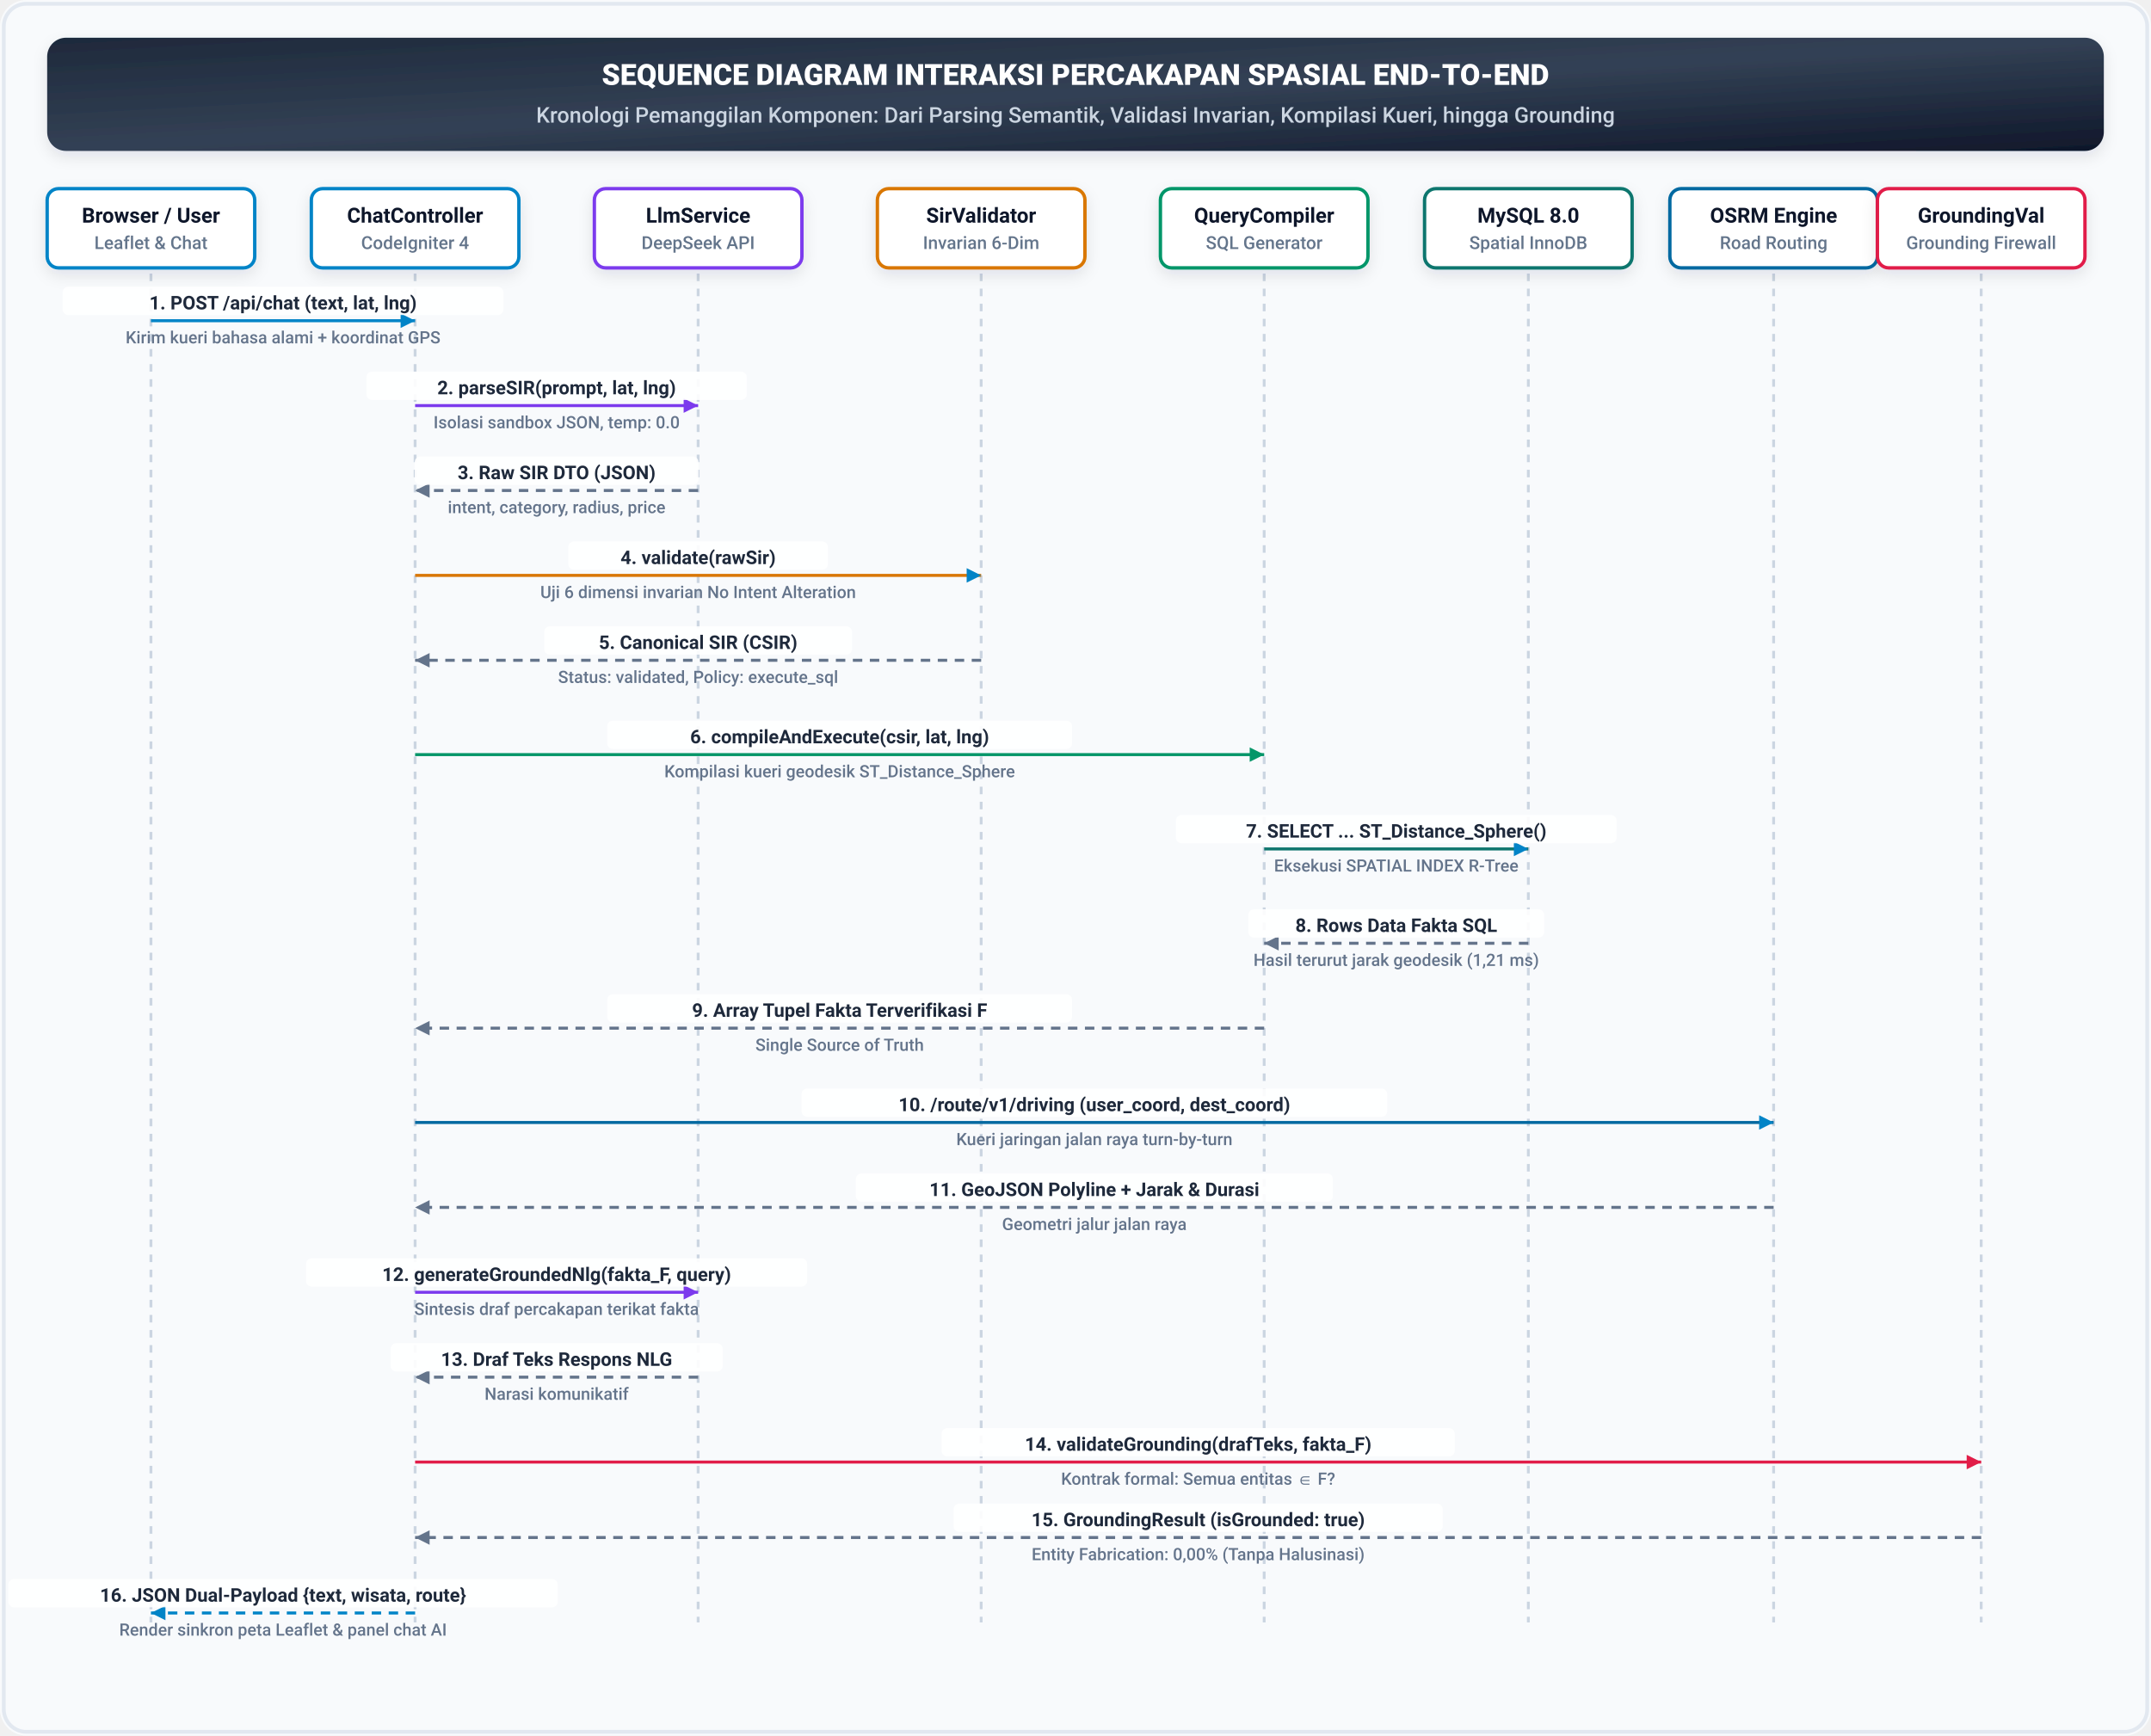
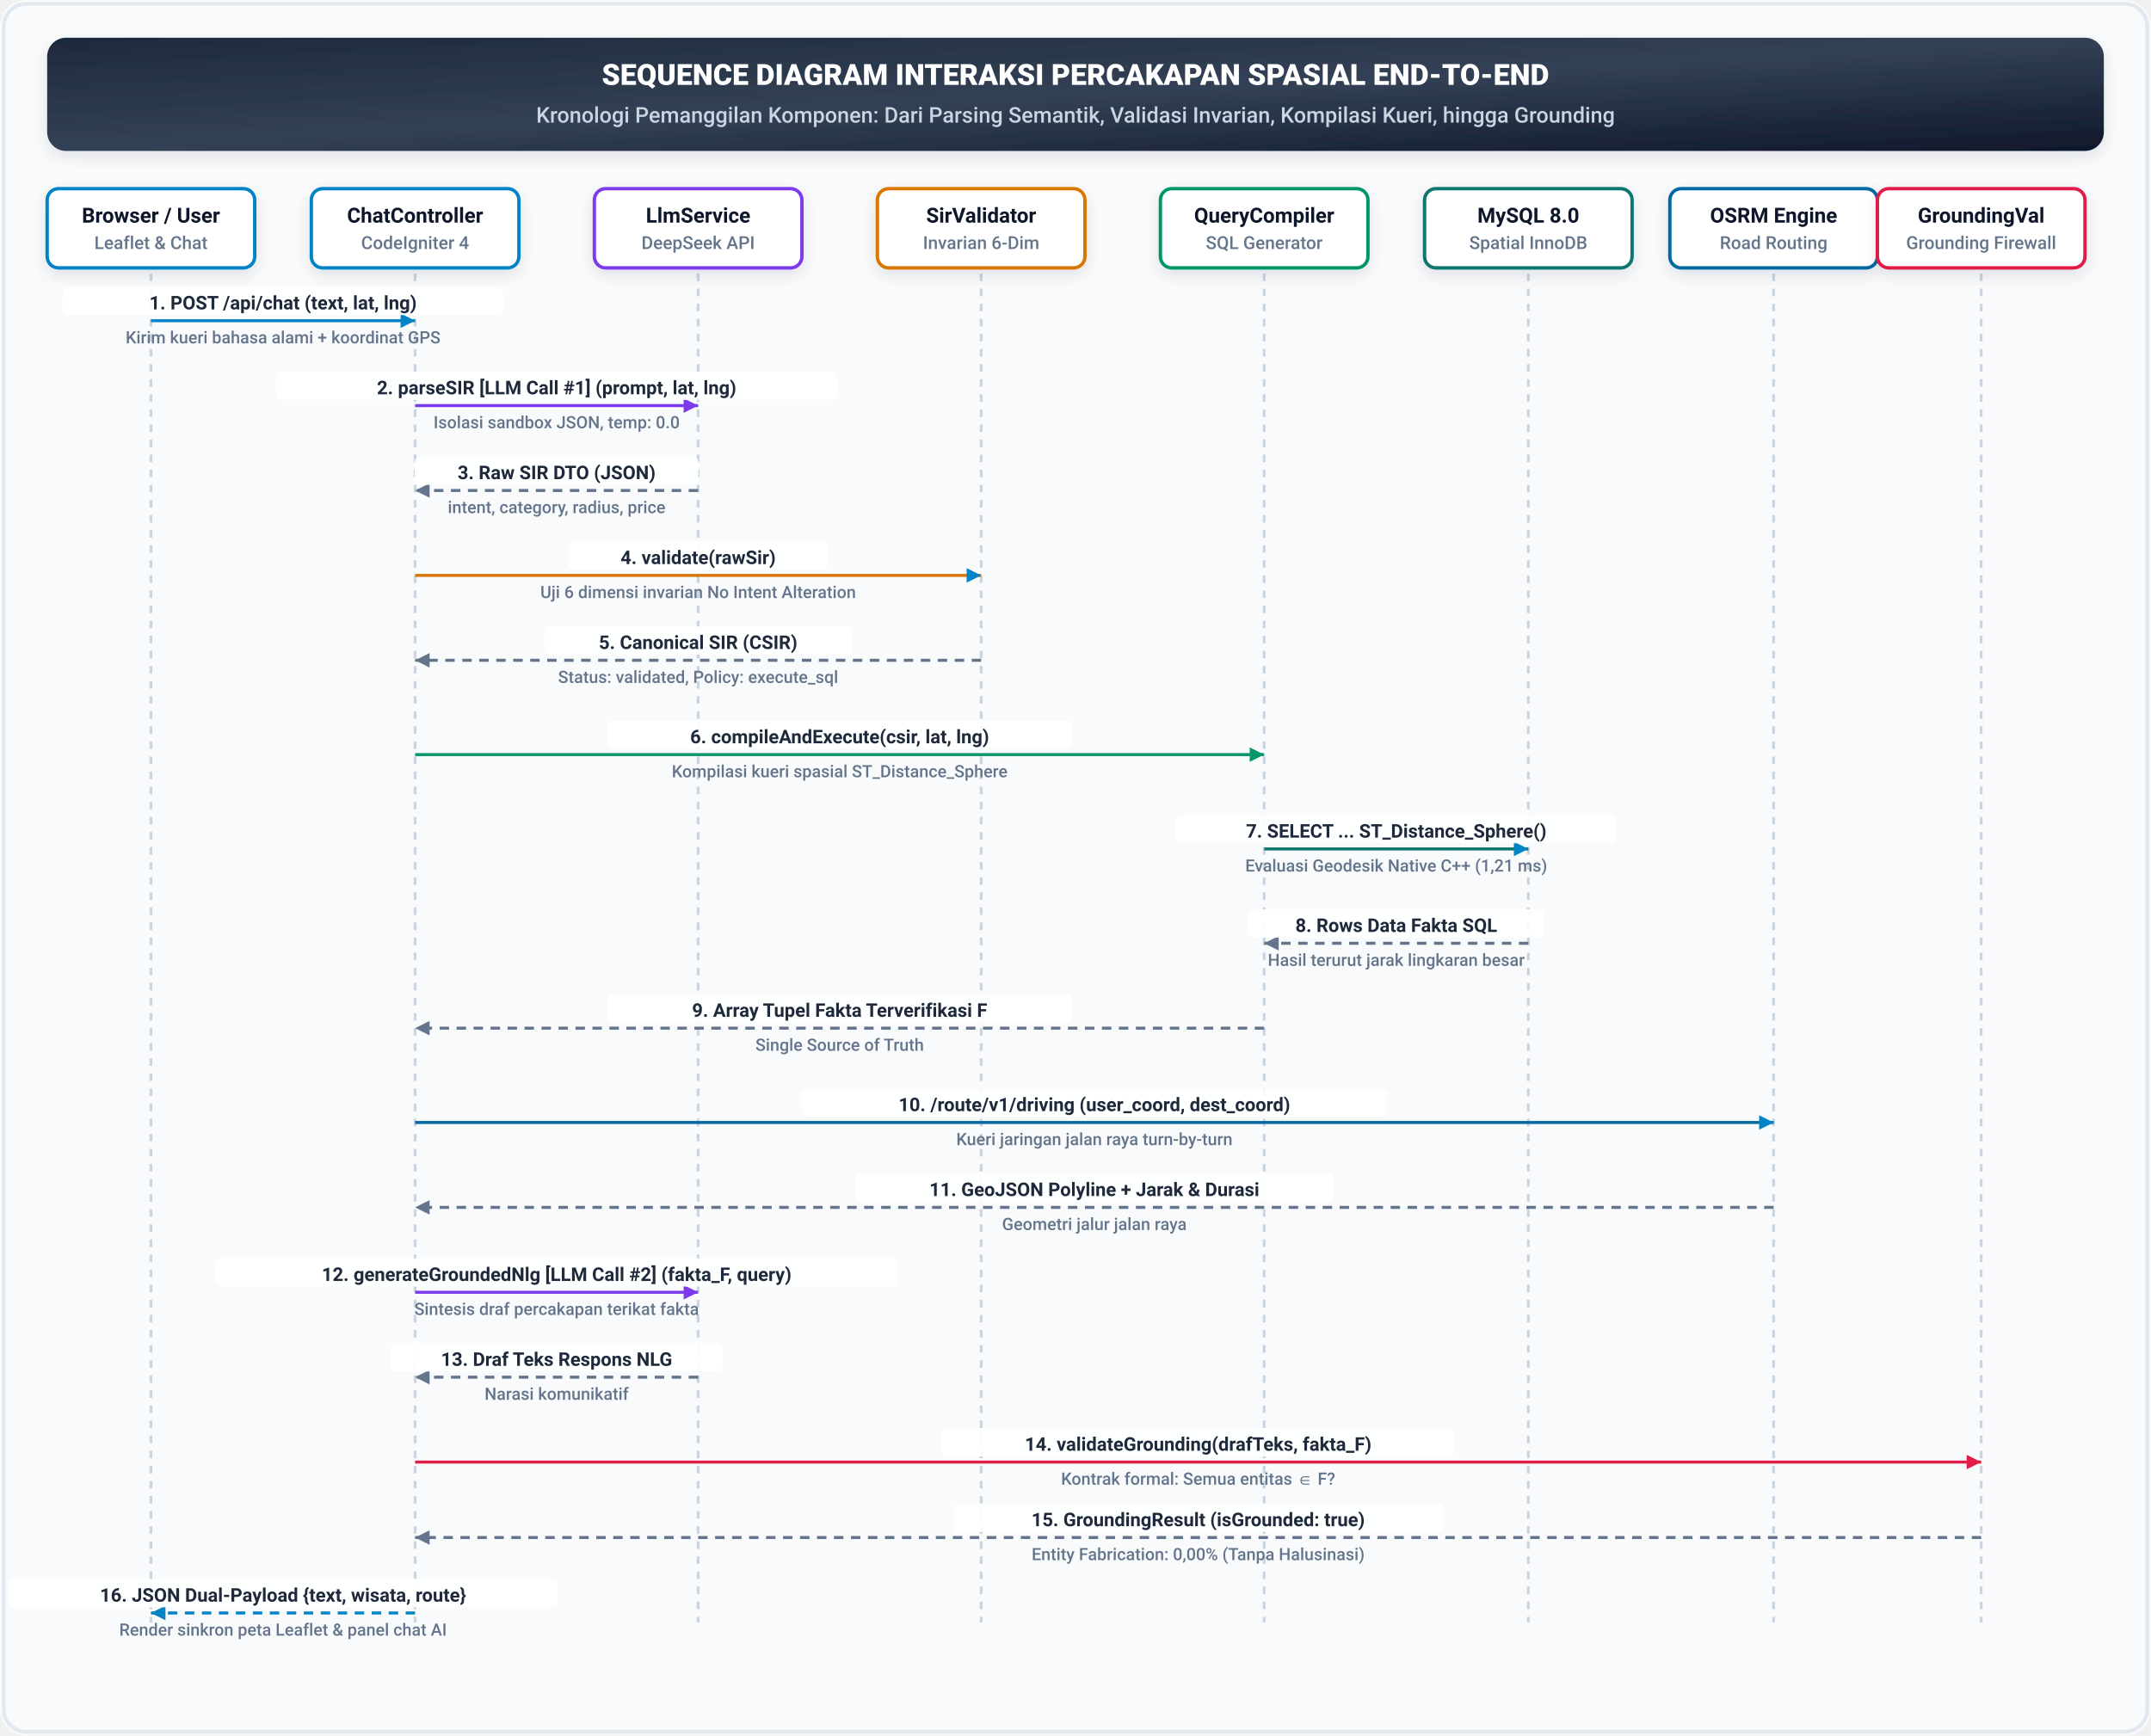
<svg xmlns="http://www.w3.org/2000/svg" viewBox="0 0 1140 920" width="1140" height="920">
  <defs>
    <linearGradient id="seqHeader" x1="0%" y1="0%" x2="100%" y2="100%">
      <stop offset="0%" stop-color="#1e293b" />
      <stop offset="50%" stop-color="#334155" />
      <stop offset="100%" stop-color="#0f172a" />
    </linearGradient>
    <filter id="seqShadow" x="-3%" y="-4%" width="106%" height="112%" filterUnits="userSpaceOnUse">
      <feDropShadow dx="0" dy="3" stdDeviation="4" flood-color="#0f172a" flood-opacity="0.1" />
    </filter>
    <marker id="seqArrow" viewBox="0 0 10 10" refX="8" refY="5" markerWidth="6" markerHeight="6" orient="auto">
      <path d="M 0 1 L 8 5 L 0 9 z" fill="#0284c7" />
    </marker>
    <marker id="seqArrowDash" viewBox="0 0 10 10" refX="8" refY="5" markerWidth="6" markerHeight="6" orient="auto">
      <path d="M 0 1 L 8 5 L 0 9 z" fill="#64748b" />
    </marker>
    <marker id="seqArrowGreen" viewBox="0 0 10 10" refX="8" refY="5" markerWidth="6" markerHeight="6" orient="auto">
      <path d="M 0 1 L 8 5 L 0 9 z" fill="#059669" />
    </marker>
    <marker id="seqArrowPurple" viewBox="0 0 10 10" refX="8" refY="5" markerWidth="6" markerHeight="6" orient="auto">
      <path d="M 0 1 L 8 5 L 0 9 z" fill="#7c3aed" />
    </marker>
    <marker id="seqArrowRed" viewBox="0 0 10 10" refX="8" refY="5" markerWidth="6" markerHeight="6" orient="auto">
      <path d="M 0 1 L 8 5 L 0 9 z" fill="#e11d48" />
    </marker>
  </defs>
  <style>
    .font-base { font-family: -apple-system, BlinkMacSystemFont, "Segoe UI", Roboto, Helvetica, Arial, sans-serif; }
    .actor-box { rx: 8; fill: #ffffff; stroke: #cbd5e1; stroke-width: 1.5; }
    .actor-title { font-weight: 700; font-size: 11px; fill: #0f172a; text-anchor: middle; }
    .actor-sub { font-weight: 500; font-size: 9.5px; fill: #64748b; text-anchor: middle; }
    .msg-text { font-weight: 600; font-size: 10px; fill: #1e293b; }
    .msg-note { font-weight: 500; font-size: 9px; fill: #64748b; }
  </style>
  <rect width="100%" height="100%" fill="#f8fafc" rx="14" />
  <rect x="2" y="2" width="1136" height="916" fill="none" stroke="#e2e8f0" stroke-width="2" rx="12" />
  <g filter="url(#seqShadow)">
    <rect x="25" y="20" width="1090" height="60" rx="10" fill="url(#seqHeader)" />
    <text x="570.0" y="45" text-anchor="middle" class="font-base" font-weight="800" font-size="15.5px" fill="#ffffff">SEQUENCE DIAGRAM INTERAKSI PERCAKAPAN SPASIAL END-TO-END</text>
    <text x="570.0" y="65" text-anchor="middle" class="font-base" font-weight="500" font-size="11.5px" fill="#cbd5e1">Kronologi Pemanggilan Komponen: Dari Parsing Semantik, Validasi Invarian, Kompilasi Kueri, hingga Grounding</text>
  </g>
  <line x1="80" y1="145" x2="80" y2="860" stroke="#cbd5e1" stroke-width="1.5" stroke-dasharray="4,4" />
  <g filter="url(#seqShadow)">
    <rect x="25" y="100" width="110" height="42" rx="6" fill="#ffffff" stroke="#0284c7" stroke-width="1.8" />
    <text x="80" y="118" class="font-base actor-title">Browser / User</text>
    <text x="80" y="132" class="font-base actor-sub">Leaflet &amp; Chat</text>
  </g>
  <line x1="220" y1="145" x2="220" y2="860" stroke="#cbd5e1" stroke-width="1.5" stroke-dasharray="4,4" />
  <g filter="url(#seqShadow)">
    <rect x="165" y="100" width="110" height="42" rx="6" fill="#ffffff" stroke="#0284c7" stroke-width="1.8" />
    <text x="220" y="118" class="font-base actor-title">ChatController</text>
    <text x="220" y="132" class="font-base actor-sub">CodeIgniter 4</text>
  </g>
  <line x1="370" y1="145" x2="370" y2="860" stroke="#cbd5e1" stroke-width="1.5" stroke-dasharray="4,4" />
  <g filter="url(#seqShadow)">
    <rect x="315" y="100" width="110" height="42" rx="6" fill="#ffffff" stroke="#7c3aed" stroke-width="1.8" />
    <text x="370" y="118" class="font-base actor-title">LlmService</text>
    <text x="370" y="132" class="font-base actor-sub">DeepSeek API</text>
  </g>
  <line x1="520" y1="145" x2="520" y2="860" stroke="#cbd5e1" stroke-width="1.5" stroke-dasharray="4,4" />
  <g filter="url(#seqShadow)">
    <rect x="465" y="100" width="110" height="42" rx="6" fill="#ffffff" stroke="#d97706" stroke-width="1.8" />
    <text x="520" y="118" class="font-base actor-title">SirValidator</text>
    <text x="520" y="132" class="font-base actor-sub">Invarian 6-Dim</text>
  </g>
  <line x1="670" y1="145" x2="670" y2="860" stroke="#cbd5e1" stroke-width="1.5" stroke-dasharray="4,4" />
  <g filter="url(#seqShadow)">
    <rect x="615" y="100" width="110" height="42" rx="6" fill="#ffffff" stroke="#059669" stroke-width="1.8" />
    <text x="670" y="118" class="font-base actor-title">QueryCompiler</text>
    <text x="670" y="132" class="font-base actor-sub">SQL Generator</text>
  </g>
  <line x1="810" y1="145" x2="810" y2="860" stroke="#cbd5e1" stroke-width="1.5" stroke-dasharray="4,4" />
  <g filter="url(#seqShadow)">
    <rect x="755" y="100" width="110" height="42" rx="6" fill="#ffffff" stroke="#0f766e" stroke-width="1.8" />
    <text x="810" y="118" class="font-base actor-title">MySQL 8.0</text>
    <text x="810" y="132" class="font-base actor-sub">Spatial InnoDB</text>
  </g>
  <line x1="940" y1="145" x2="940" y2="860" stroke="#cbd5e1" stroke-width="1.5" stroke-dasharray="4,4" />
  <g filter="url(#seqShadow)">
    <rect x="885" y="100" width="110" height="42" rx="6" fill="#ffffff" stroke="#0369a1" stroke-width="1.8" />
    <text x="940" y="118" class="font-base actor-title">OSRM Engine</text>
    <text x="940" y="132" class="font-base actor-sub">Road Routing</text>
  </g>
  <line x1="1050" y1="145" x2="1050" y2="860" stroke="#cbd5e1" stroke-width="1.5" stroke-dasharray="4,4" />
  <g filter="url(#seqShadow)">
    <rect x="995" y="100" width="110" height="42" rx="6" fill="#ffffff" stroke="#e11d48" stroke-width="1.8" />
    <text x="1050" y="118" class="font-base actor-title">GroundingVal</text>
    <text x="1050" y="132" class="font-base actor-sub">Grounding Firewall</text>
  </g>
  <line x1="80" y1="170" x2="220" y2="170" stroke="#0284c7" stroke-width="1.6" marker-end="url(#seqArrow)" />
  <rect x="33.2" y="152" width="233.6" height="15" rx="3" fill="#ffffff" fill-opacity="0.9" />
  <text x="150.0" y="164" text-anchor="middle" class="font-base msg-text" fill="#0284c7">1. POST /api/chat (text, lat, lng)</text>
  <text x="150.0" y="182" text-anchor="middle" class="font-base msg-note">Kirim kueri bahasa alami + koordinat GPS</text>
  <line x1="220" y1="215" x2="370" y2="215" stroke="#7c3aed" stroke-width="1.6" marker-end="url(#seqArrowPurple)" />
-   <rect x="194.2" y="197" width="201.6" height="15" rx="3" fill="#ffffff" fill-opacity="0.9" />
-   <text x="295.0" y="209" text-anchor="middle" class="font-base msg-text" fill="#7c3aed">2. parseSIR(prompt, lat, lng)</text>
+   <rect x="146.2" y="197" width="297.6" height="15" rx="3" fill="#ffffff" fill-opacity="0.9" />
+   <text x="295.0" y="209" text-anchor="middle" class="font-base msg-text" fill="#7c3aed">2. parseSIR [LLM Call #1] (prompt, lat, lng)</text>
  <text x="295.0" y="227" text-anchor="middle" class="font-base msg-note">Isolasi sandbox JSON, temp: 0.0</text>
  <line x1="370" y1="260" x2="220" y2="260" stroke="#64748b" stroke-width="1.6" stroke-dasharray="5,4" marker-end="url(#seqArrowDash)" />
  <rect x="219.8" y="242" width="150.4" height="15" rx="3" fill="#ffffff" fill-opacity="0.9" />
  <text x="295.0" y="254" text-anchor="middle" class="font-base msg-text" fill="#64748b">3. Raw SIR DTO (JSON)</text>
  <text x="295.0" y="272" text-anchor="middle" class="font-base msg-note">intent, category, radius, price</text>
  <line x1="220" y1="305" x2="520" y2="305" stroke="#d97706" stroke-width="1.6" marker-end="url(#seqArrow)" />
  <rect x="301.2" y="287" width="137.6" height="15" rx="3" fill="#ffffff" fill-opacity="0.9" />
  <text x="370.0" y="299" text-anchor="middle" class="font-base msg-text" fill="#d97706">4. validate(rawSir)</text>
  <text x="370.0" y="317" text-anchor="middle" class="font-base msg-note">Uji 6 dimensi invarian No Intent Alteration</text>
  <line x1="520" y1="350" x2="220" y2="350" stroke="#64748b" stroke-width="1.6" stroke-dasharray="5,4" marker-end="url(#seqArrowDash)" />
  <rect x="288.4" y="332" width="163.2" height="15" rx="3" fill="#ffffff" fill-opacity="0.9" />
  <text x="370.0" y="344" text-anchor="middle" class="font-base msg-text" fill="#64748b">5. Canonical SIR (CSIR)</text>
  <text x="370.0" y="362" text-anchor="middle" class="font-base msg-note">Status: validated, Policy: execute_sql</text>
  <line x1="220" y1="400" x2="670" y2="400" stroke="#059669" stroke-width="1.6" marker-end="url(#seqArrowGreen)" />
  <rect x="321.8" y="382" width="246.4" height="15" rx="3" fill="#ffffff" fill-opacity="0.9" />
  <text x="445.0" y="394" text-anchor="middle" class="font-base msg-text" fill="#059669">6. compileAndExecute(csir, lat, lng)</text>
-   <text x="445.0" y="412" text-anchor="middle" class="font-base msg-note">Kompilasi kueri geodesik ST_Distance_Sphere</text>
+   <text x="445.0" y="412" text-anchor="middle" class="font-base msg-note">Kompilasi kueri spasial ST_Distance_Sphere</text>
  <line x1="670" y1="450" x2="810" y2="450" stroke="#0f766e" stroke-width="1.6" marker-end="url(#seqArrow)" />
  <rect x="623.2" y="432" width="233.6" height="15" rx="3" fill="#ffffff" fill-opacity="0.9" />
  <text x="740.0" y="444" text-anchor="middle" class="font-base msg-text" fill="#0f766e">7. SELECT ... ST_Distance_Sphere()</text>
-   <text x="740.0" y="462" text-anchor="middle" class="font-base msg-note">Eksekusi SPATIAL INDEX R-Tree</text>
+   <text x="740.0" y="462" text-anchor="middle" class="font-base msg-note">Evaluasi Geodesik Native C++ (1,21 ms)</text>
  <line x1="810" y1="500" x2="670" y2="500" stroke="#64748b" stroke-width="1.6" stroke-dasharray="5,4" marker-end="url(#seqArrowDash)" />
  <rect x="661.6" y="482" width="156.8" height="15" rx="3" fill="#ffffff" fill-opacity="0.9" />
  <text x="740.0" y="494" text-anchor="middle" class="font-base msg-text" fill="#64748b">8. Rows Data Fakta SQL</text>
-   <text x="740.0" y="512" text-anchor="middle" class="font-base msg-note">Hasil terurut jarak geodesik (1,21 ms)</text>
+   <text x="740.0" y="512" text-anchor="middle" class="font-base msg-note">Hasil terurut jarak lingkaran besar</text>
  <line x1="670" y1="545" x2="220" y2="545" stroke="#64748b" stroke-width="1.6" stroke-dasharray="5,4" marker-end="url(#seqArrowDash)" />
  <rect x="321.8" y="527" width="246.4" height="15" rx="3" fill="#ffffff" fill-opacity="0.9" />
  <text x="445.0" y="539" text-anchor="middle" class="font-base msg-text" fill="#64748b">9. Array Tupel Fakta Terverifikasi F</text>
  <text x="445.0" y="557" text-anchor="middle" class="font-base msg-note">Single Source of Truth</text>
  <line x1="220" y1="595" x2="940" y2="595" stroke="#0369a1" stroke-width="1.6" marker-end="url(#seqArrow)" />
  <rect x="424.8" y="577" width="310.4" height="15" rx="3" fill="#ffffff" fill-opacity="0.9" />
  <text x="580.0" y="589" text-anchor="middle" class="font-base msg-text" fill="#0369a1">10. /route/v1/driving (user_coord, dest_coord)</text>
  <text x="580.0" y="607" text-anchor="middle" class="font-base msg-note">Kueri jaringan jalan raya turn-by-turn</text>
  <line x1="940" y1="640" x2="220" y2="640" stroke="#64748b" stroke-width="1.6" stroke-dasharray="5,4" marker-end="url(#seqArrowDash)" />
  <rect x="453.6" y="622" width="252.8" height="15" rx="3" fill="#ffffff" fill-opacity="0.9" />
  <text x="580.0" y="634" text-anchor="middle" class="font-base msg-text" fill="#64748b">11. GeoJSON Polyline + Jarak &amp; Durasi</text>
  <text x="580.0" y="652" text-anchor="middle" class="font-base msg-note">Geometri jalur jalan raya</text>
  <line x1="220" y1="685" x2="370" y2="685" stroke="#7c3aed" stroke-width="1.6" marker-end="url(#seqArrowPurple)" />
-   <rect x="162.2" y="667" width="265.6" height="15" rx="3" fill="#ffffff" fill-opacity="0.9" />
-   <text x="295.0" y="679" text-anchor="middle" class="font-base msg-text" fill="#7c3aed">12. generateGroundedNlg(fakta_F, query)</text>
+   <rect x="114.2" y="667" width="361.6" height="15" rx="3" fill="#ffffff" fill-opacity="0.9" />
+   <text x="295.0" y="679" text-anchor="middle" class="font-base msg-text" fill="#7c3aed">12. generateGroundedNlg [LLM Call #2] (fakta_F, query)</text>
  <text x="295.0" y="697" text-anchor="middle" class="font-base msg-note">Sintesis draf percakapan terikat fakta</text>
  <line x1="370" y1="730" x2="220" y2="730" stroke="#64748b" stroke-width="1.6" stroke-dasharray="5,4" marker-end="url(#seqArrowDash)" />
  <rect x="207.0" y="712" width="176.0" height="15" rx="3" fill="#ffffff" fill-opacity="0.9" />
  <text x="295.0" y="724" text-anchor="middle" class="font-base msg-text" fill="#64748b">13. Draf Teks Respons NLG</text>
  <text x="295.0" y="742" text-anchor="middle" class="font-base msg-note">Narasi komunikatif</text>
  <line x1="220" y1="775" x2="1050" y2="775" stroke="#e11d48" stroke-width="1.6" marker-end="url(#seqArrowRed)" />
  <rect x="499.0" y="757" width="272.0" height="15" rx="3" fill="#ffffff" fill-opacity="0.9" />
  <text x="635.0" y="769" text-anchor="middle" class="font-base msg-text" fill="#e11d48">14. validateGrounding(drafTeks, fakta_F)</text>
  <text x="635.0" y="787" text-anchor="middle" class="font-base msg-note">Kontrak formal: Semua entitas ∈ F?</text>
  <line x1="1050" y1="815" x2="220" y2="815" stroke="#64748b" stroke-width="1.6" stroke-dasharray="5,4" marker-end="url(#seqArrowDash)" />
  <rect x="505.4" y="797" width="259.2" height="15" rx="3" fill="#ffffff" fill-opacity="0.9" />
  <text x="635.0" y="809" text-anchor="middle" class="font-base msg-text" fill="#64748b">15. GroundingResult (isGrounded: true)</text>
  <text x="635.0" y="827" text-anchor="middle" class="font-base msg-note">Entity Fabrication: 0,00% (Tanpa Halusinasi)</text>
  <line x1="220" y1="855" x2="80" y2="855" stroke="#0284c7" stroke-width="1.6" stroke-dasharray="5,4" marker-end="url(#seqArrow)" />
  <rect x="4.4" y="837" width="291.2" height="15" rx="3" fill="#ffffff" fill-opacity="0.9" />
  <text x="150.0" y="849" text-anchor="middle" class="font-base msg-text" fill="#0284c7">16. JSON Dual-Payload {text, wisata, route}</text>
  <text x="150.0" y="867" text-anchor="middle" class="font-base msg-note">Render sinkron peta Leaflet &amp; panel chat AI</text>
</svg>
